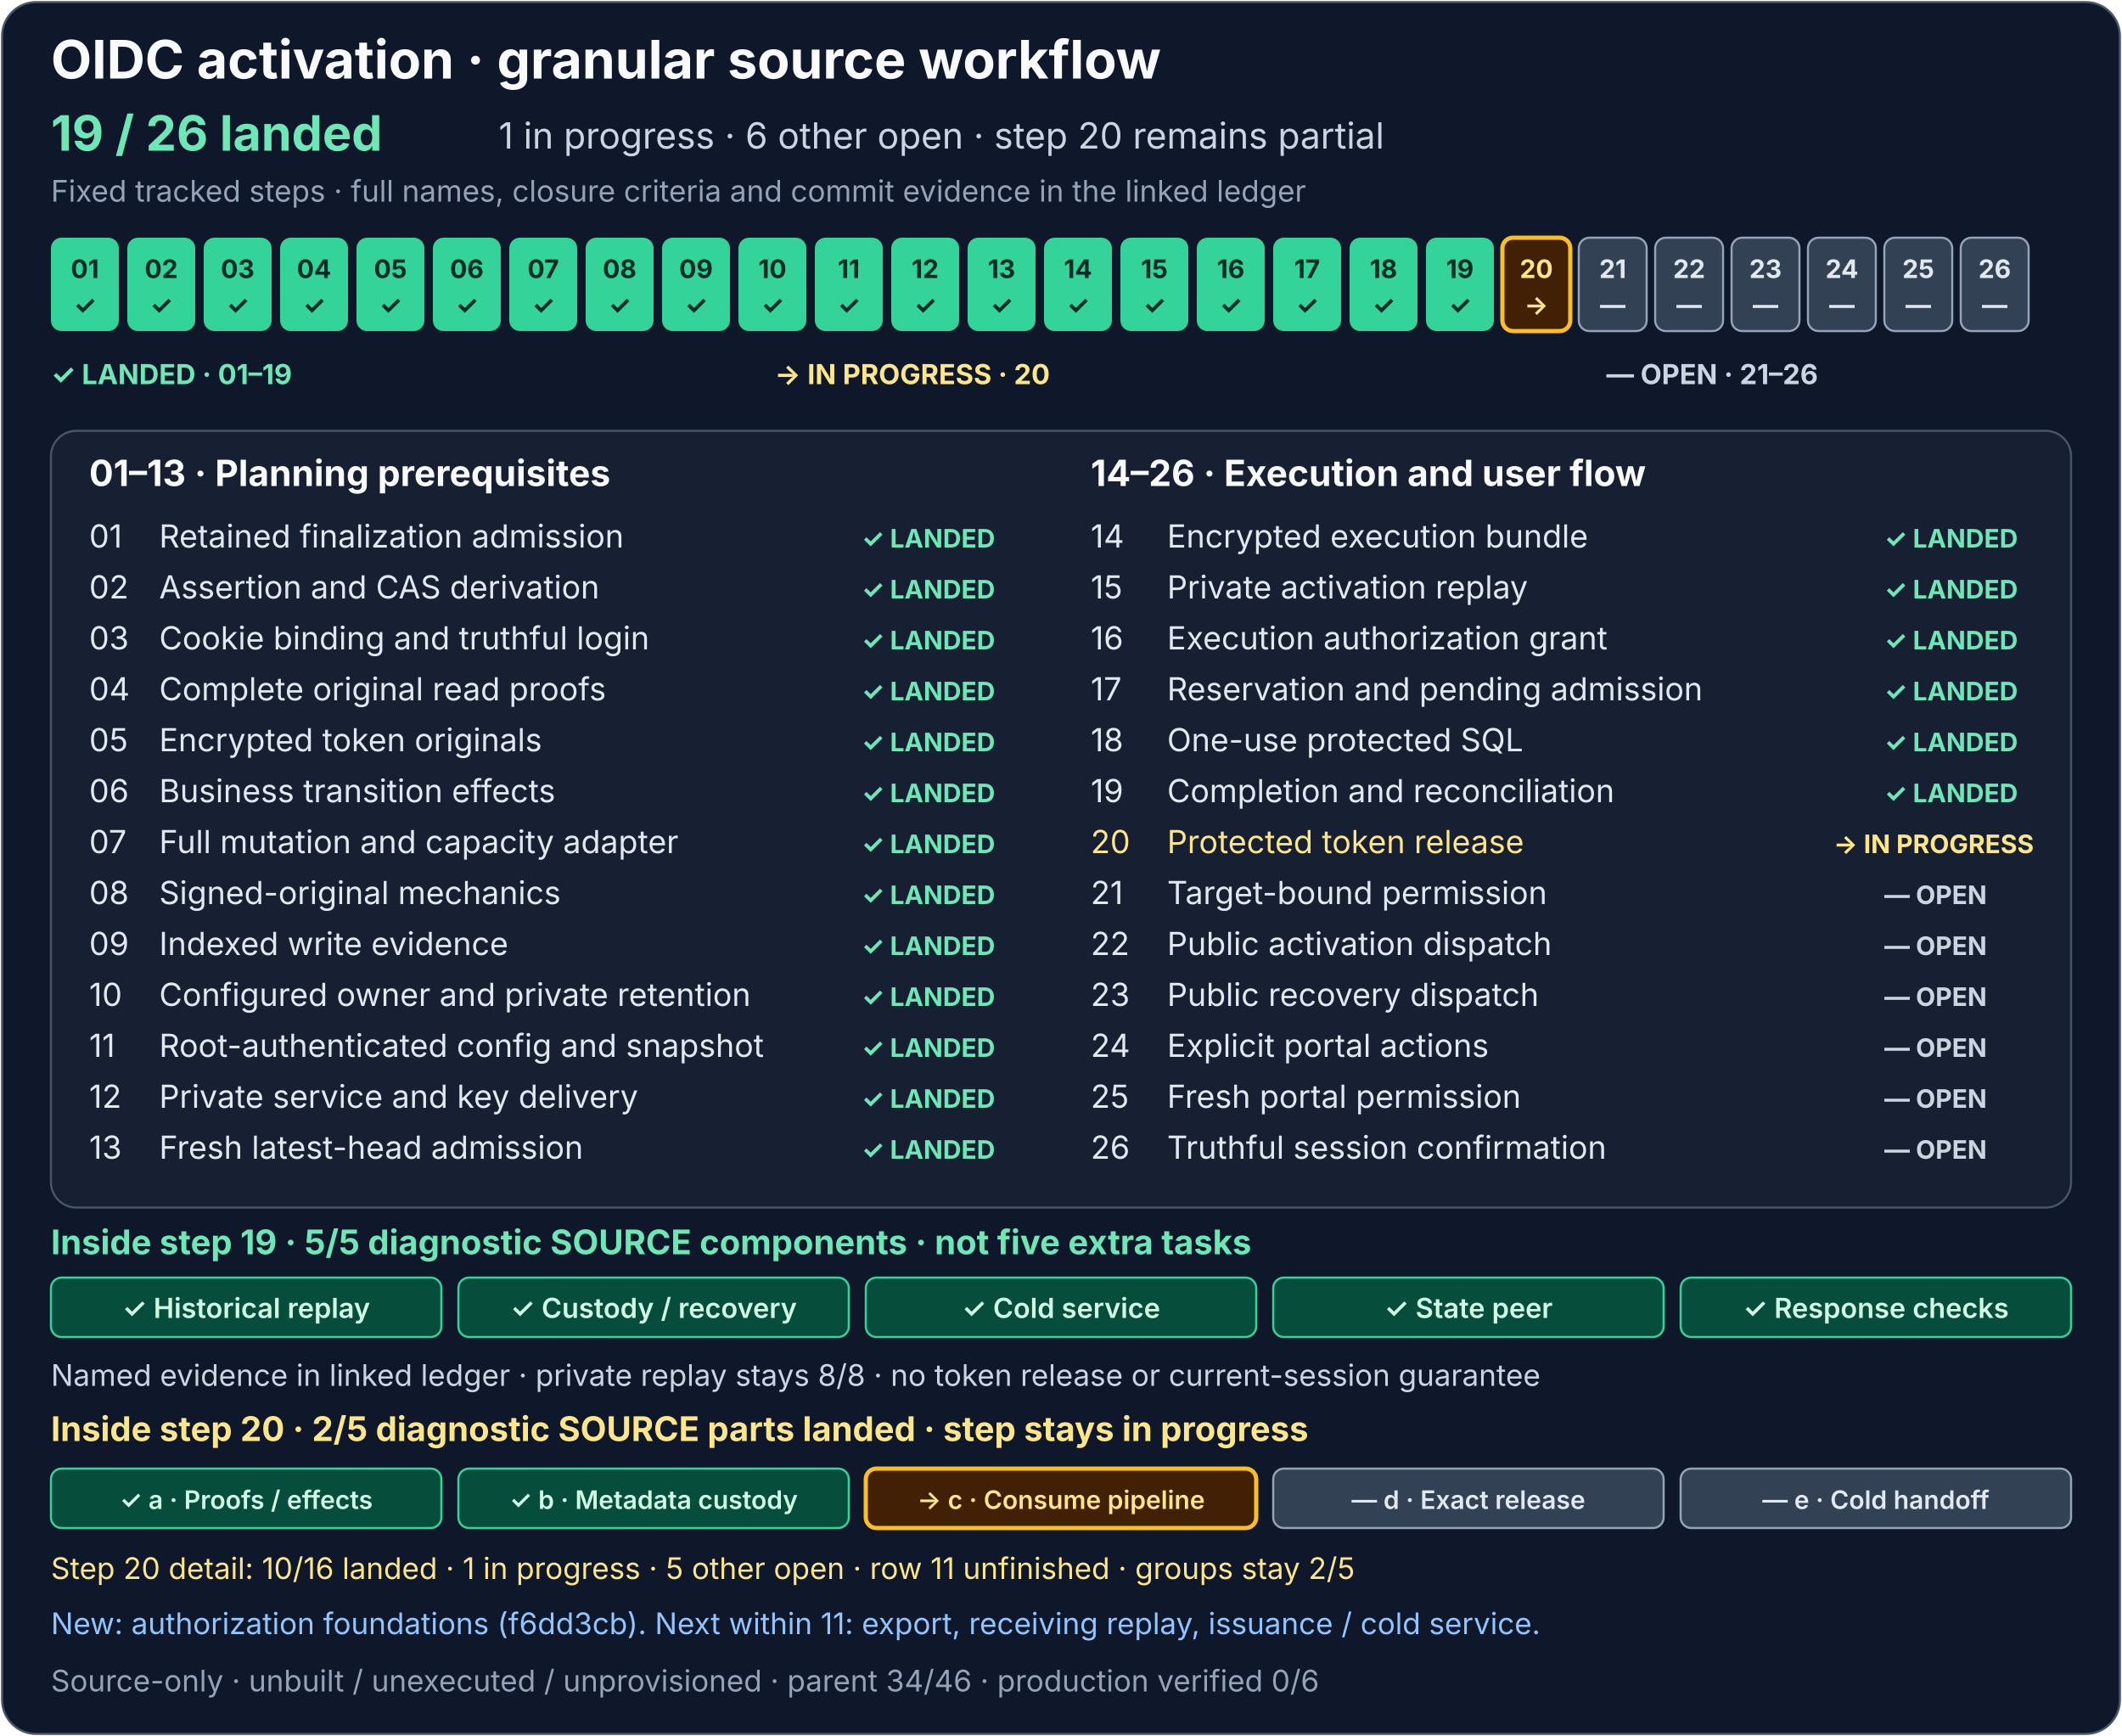
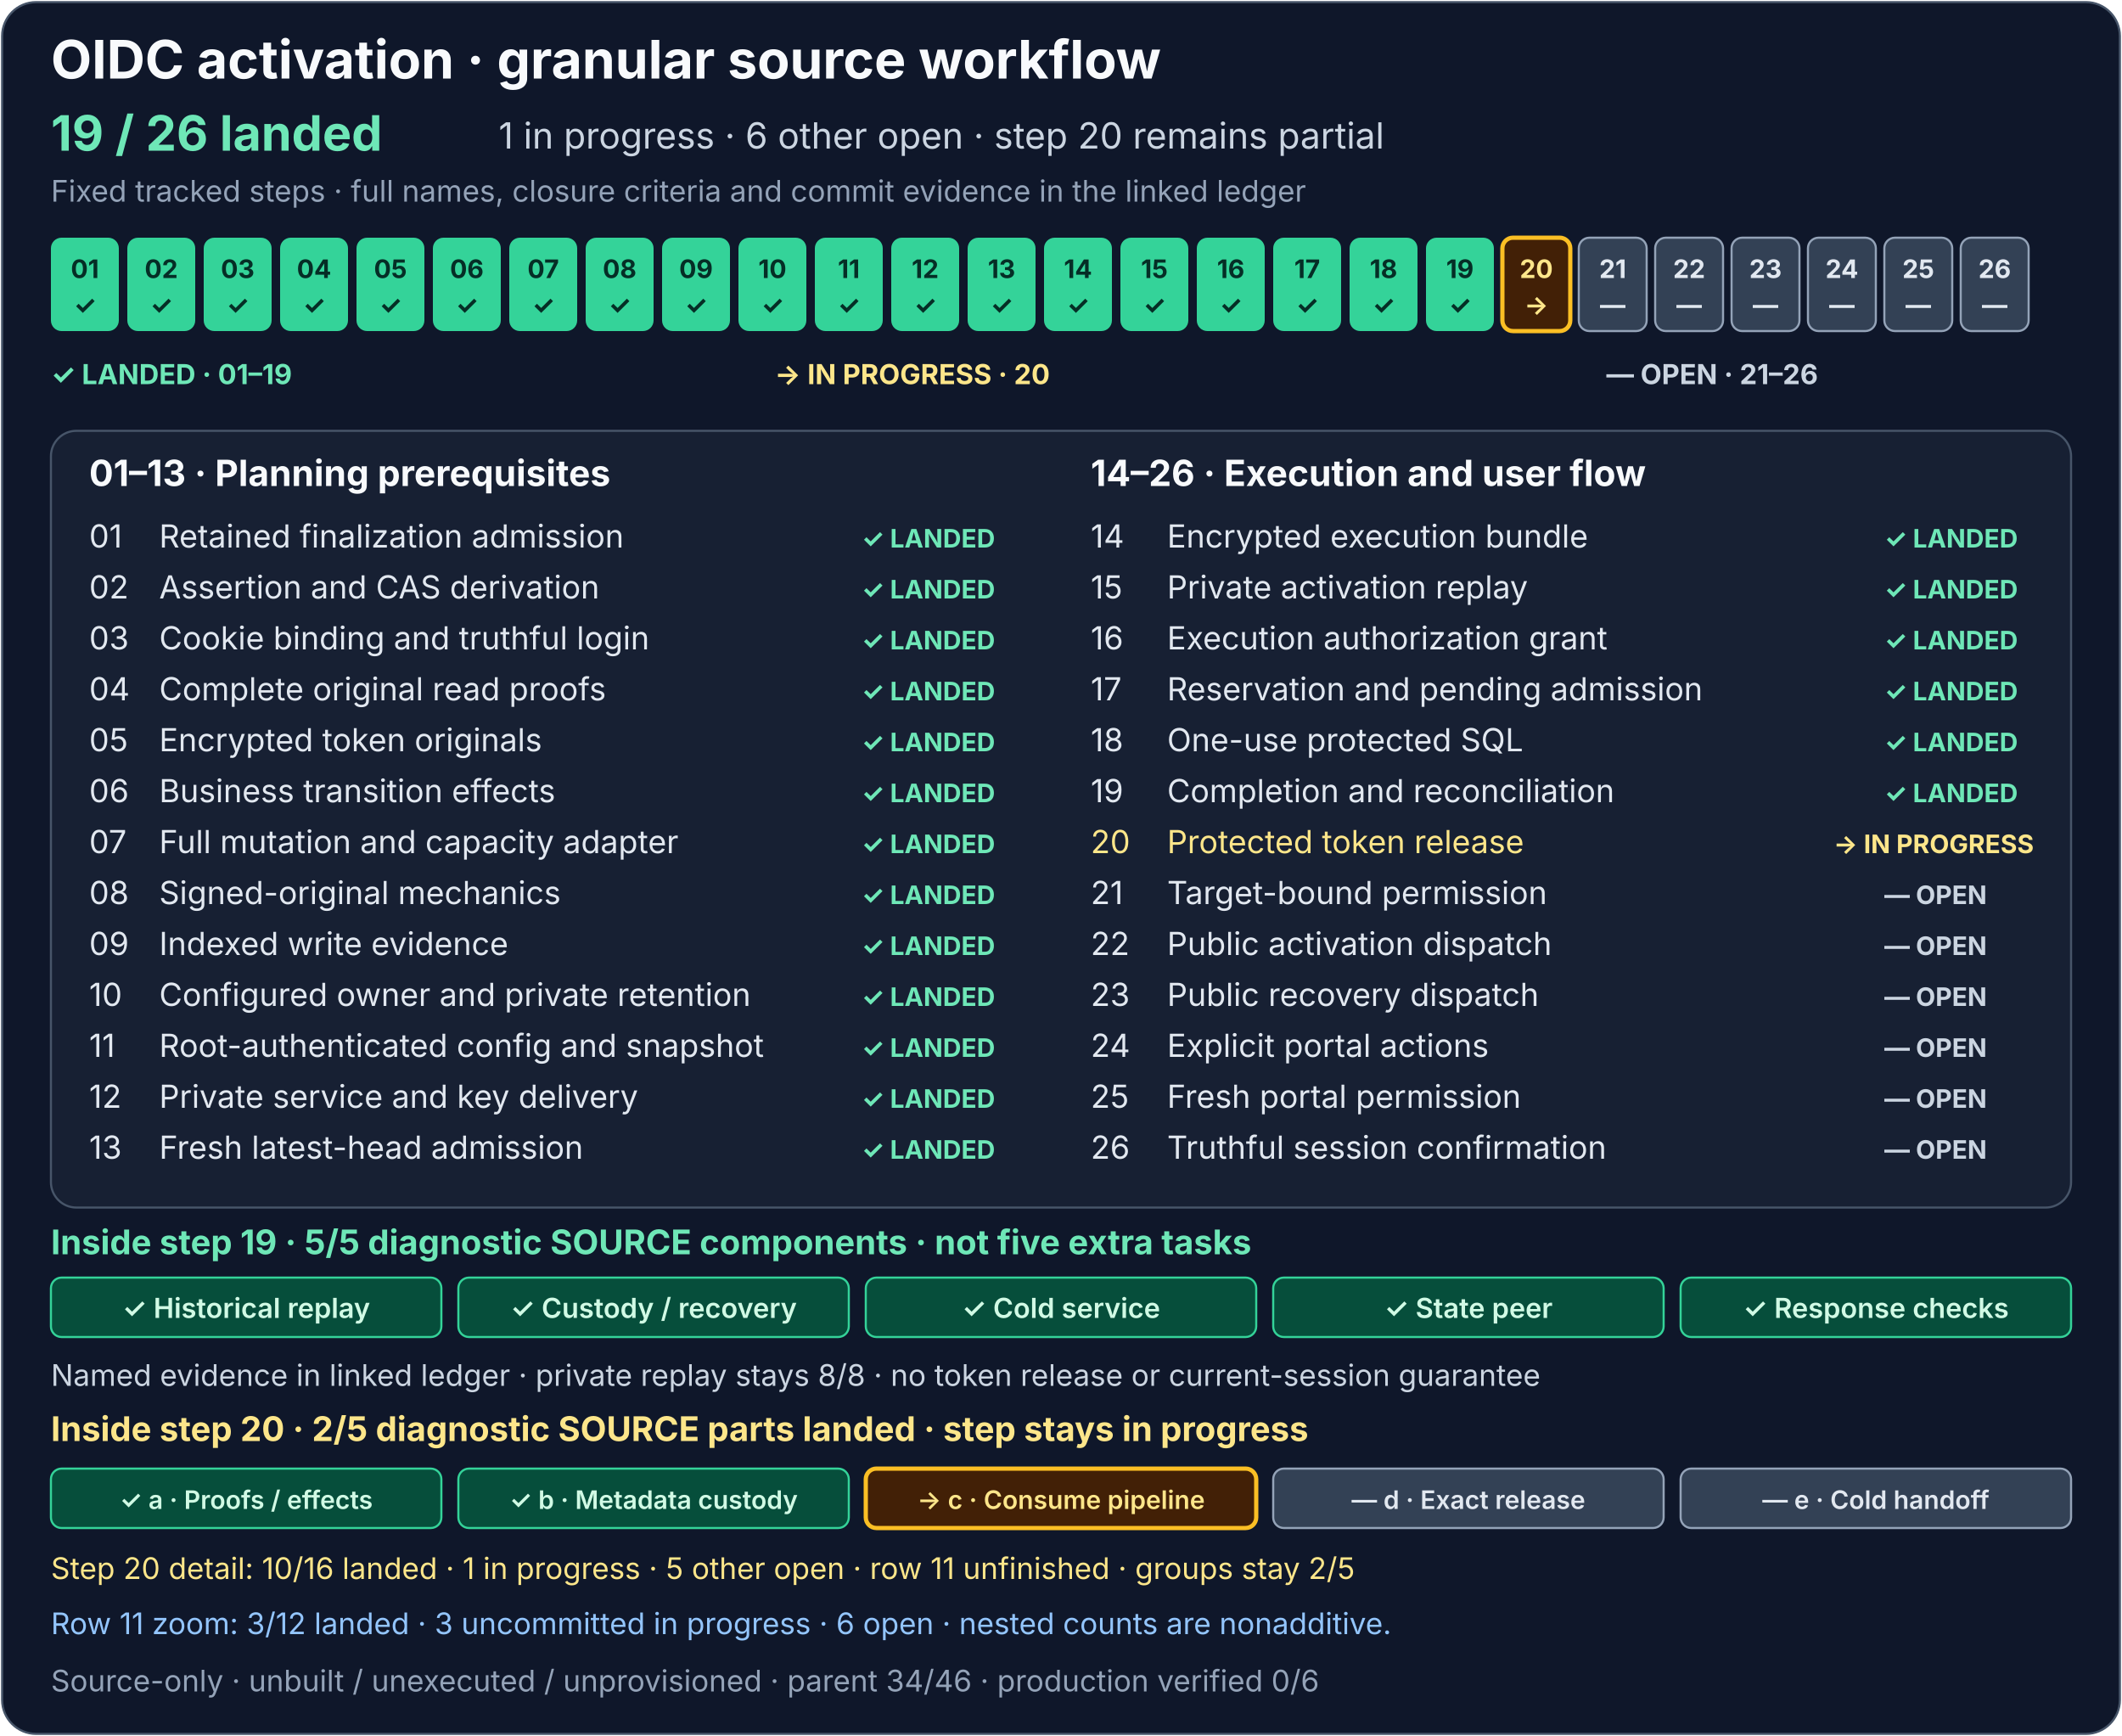
<svg xmlns="http://www.w3.org/2000/svg" width="1000" height="818" viewBox="0 0 1000 818" role="img" aria-labelledby="activation-title activation-description">
  <rect x="1" y="1" width="998" height="816" rx="16" fill="#0f172a" stroke="#475569" />
  <g font-family="system-ui, -apple-system, Segoe UI, sans-serif">
    <text x="24" y="37" fill="#f8fafc" font-size="25" font-weight="700">OIDC activation · granular source workflow</text>
    <text x="24" y="71" fill="#6ee7b7" font-size="23" font-weight="700">19 / 26 landed</text>
    <text x="235" y="70" fill="#cbd5e1" font-size="17">1 in progress · 6 other open · step 20 remains partial</text>
    <text x="24" y="95" fill="#94a3b8" font-size="14">Fixed tracked steps · full names, closure criteria and commit evidence in the linked ledger</text>
    <g font-size="12" font-weight="700" text-anchor="middle">
      <g fill="#34d399">
        <rect x="24" y="112" width="32" height="44" rx="5" />
        <rect x="60" y="112" width="32" height="44" rx="5" />
        <rect x="96" y="112" width="32" height="44" rx="5" />
        <rect x="132" y="112" width="32" height="44" rx="5" />
        <rect x="168" y="112" width="32" height="44" rx="5" />
        <rect x="204" y="112" width="32" height="44" rx="5" />
        <rect x="240" y="112" width="32" height="44" rx="5" />
        <rect x="276" y="112" width="32" height="44" rx="5" />
        <rect x="312" y="112" width="32" height="44" rx="5" />
        <rect x="348" y="112" width="32" height="44" rx="5" />
        <rect x="384" y="112" width="32" height="44" rx="5" />
        <rect x="420" y="112" width="32" height="44" rx="5" />
        <rect x="456" y="112" width="32" height="44" rx="5" />
        <rect x="492" y="112" width="32" height="44" rx="5" />
      </g>
      <rect x="528" y="112" width="32" height="44" rx="5" fill="#34d399" />
      <g fill="#334155" stroke="#94a3b8">
        <rect x="564" y="112" width="32" height="44" rx="5" fill="#34d399" stroke="none" />
        <rect x="600" y="112" width="32" height="44" rx="5" fill="#34d399" stroke="none" />
        <rect x="636" y="112" width="32" height="44" rx="5" fill="#34d399" stroke="none" />
        <rect x="672" y="112" width="32" height="44" rx="5" fill="#34d399" stroke="none" />
        <rect x="708" y="112" width="32" height="44" rx="5" fill="#422006" stroke="#fbbf24" stroke-width="2" />
        <rect x="744" y="112" width="32" height="44" rx="5" />
        <rect x="780" y="112" width="32" height="44" rx="5" />
        <rect x="816" y="112" width="32" height="44" rx="5" />
        <rect x="852" y="112" width="32" height="44" rx="5" />
        <rect x="888" y="112" width="32" height="44" rx="5" />
        <rect x="924" y="112" width="32" height="44" rx="5" />
      </g>
      <g fill="#052e26">
        <text x="40" y="131">01</text>
        <text x="76" y="131">02</text>
        <text x="112" y="131">03</text>
        <text x="148" y="131">04</text>
        <text x="184" y="131">05</text>
        <text x="220" y="131">06</text>
        <text x="256" y="131">07</text>
        <text x="292" y="131">08</text>
        <text x="328" y="131">09</text>
        <text x="364" y="131">10</text>
        <text x="400" y="131">11</text>
        <text x="436" y="131">12</text>
        <text x="472" y="131">13</text>
        <text x="508" y="131">14</text>
        <text x="40" y="148">✓</text>
        <text x="76" y="148">✓</text>
        <text x="112" y="148">✓</text>
        <text x="148" y="148">✓</text>
        <text x="184" y="148">✓</text>
        <text x="220" y="148">✓</text>
        <text x="256" y="148">✓</text>
        <text x="292" y="148">✓</text>
        <text x="328" y="148">✓</text>
        <text x="364" y="148">✓</text>
        <text x="400" y="148">✓</text>
        <text x="436" y="148">✓</text>
        <text x="472" y="148">✓</text>
        <text x="508" y="148">✓</text>
      </g>
      <g fill="#052e26">
        <text x="544" y="131">15</text>
        <text x="544" y="148">✓</text>
      </g>
      <g fill="#e2e8f0">
        <text x="580" y="131" fill="#052e26">16</text>
        <text x="616" y="131" fill="#052e26">17</text>
        <text x="652" y="131" fill="#052e26">18</text>
        <text x="688" y="131" fill="#052e26">19</text>
        <text x="724" y="131" fill="#fde68a">20</text>
        <text x="760" y="131">21</text>
        <text x="796" y="131">22</text>
        <text x="832" y="131">23</text>
        <text x="868" y="131">24</text>
        <text x="904" y="131">25</text>
        <text x="940" y="131">26</text>
        <text x="580" y="148" fill="#052e26">✓</text>
        <text x="616" y="148" fill="#052e26">✓</text>
        <text x="652" y="148" fill="#052e26">✓</text>
        <text x="688" y="148" fill="#052e26">✓</text>
        <text x="724" y="148" fill="#fde68a">→</text>
        <text x="760" y="148">—</text>
        <text x="796" y="148">—</text>
        <text x="832" y="148">—</text>
        <text x="868" y="148">—</text>
        <text x="904" y="148">—</text>
        <text x="940" y="148">—</text>
      </g>
    </g>
    <g font-size="13" font-weight="700">
      <text x="24" y="181" fill="#6ee7b7">✓ LANDED · 01–19</text>
      <text x="365" y="181" fill="#fde68a">→ IN PROGRESS · 20</text>
      <text x="757" y="181" fill="#cbd5e1">— OPEN · 21–26</text>
    </g>
    <rect x="24" y="203" width="952" height="366" rx="12" fill="#172033" stroke="#475569" />
    <text x="42" y="229" fill="#f8fafc" font-size="17" font-weight="700">01–13 · Planning prerequisites</text>
    <text x="514" y="229" fill="#f8fafc" font-size="17" font-weight="700">14–26 · Execution and user flow</text>
    <g font-size="15" fill="#e2e8f0">
      <text x="42" y="258">01</text>
      <text x="75" y="258">Retained finalization admission</text>
      <text x="42" y="282">02</text>
      <text x="75" y="282">Assertion and CAS derivation</text>
      <text x="42" y="306">03</text>
      <text x="75" y="306">Cookie binding and truthful login</text>
      <text x="42" y="330">04</text>
      <text x="75" y="330">Complete original read proofs</text>
      <text x="42" y="354">05</text>
      <text x="75" y="354">Encrypted token originals</text>
      <text x="42" y="378">06</text>
      <text x="75" y="378">Business transition effects</text>
      <text x="42" y="402">07</text>
      <text x="75" y="402">Full mutation and capacity adapter</text>
      <text x="42" y="426">08</text>
      <text x="75" y="426">Signed-original mechanics</text>
      <text x="42" y="450">09</text>
      <text x="75" y="450">Indexed write evidence</text>
      <text x="42" y="474">10</text>
      <text x="75" y="474">Configured owner and private retention</text>
      <text x="42" y="498">11</text>
      <text x="75" y="498">Root-authenticated config and snapshot</text>
      <text x="42" y="522">12</text>
      <text x="75" y="522">Private service and key delivery</text>
      <text x="42" y="546">13</text>
      <text x="75" y="546">Fresh latest-head admission</text>
      <text x="514" y="258">14</text>
      <text x="550" y="258">Encrypted execution bundle</text>
      <text x="514" y="282">15</text>
      <text x="550" y="282">Private activation replay</text>
      <text x="514" y="306">16</text>
      <text x="550" y="306">Execution authorization grant</text>
      <text x="514" y="330">17</text>
      <text x="550" y="330">Reservation and pending admission</text>
      <text x="514" y="354">18</text>
      <text x="550" y="354">One-use protected SQL</text>
      <text x="514" y="378">19</text>
      <text x="550" y="378">Completion and reconciliation</text>
      <text x="514" y="402" fill="#fde68a">20</text>
      <text x="550" y="402" fill="#fde68a">Protected token release</text>
      <text x="514" y="426">21</text>
      <text x="550" y="426">Target-bound permission</text>
      <text x="514" y="450">22</text>
      <text x="550" y="450">Public activation dispatch</text>
      <text x="514" y="474">23</text>
      <text x="550" y="474">Public recovery dispatch</text>
      <text x="514" y="498">24</text>
      <text x="550" y="498">Explicit portal actions</text>
      <text x="514" y="522">25</text>
      <text x="550" y="522">Fresh portal permission</text>
      <text x="514" y="546">26</text>
      <text x="550" y="546">Truthful session confirmation</text>
    </g>
    <g font-size="12" font-weight="700" fill="#6ee7b7">
      <text x="406" y="258">✓ LANDED</text>
      <text x="406" y="282">✓ LANDED</text>
      <text x="406" y="306">✓ LANDED</text>
      <text x="406" y="330">✓ LANDED</text>
      <text x="406" y="354">✓ LANDED</text>
      <text x="406" y="378">✓ LANDED</text>
      <text x="406" y="402">✓ LANDED</text>
      <text x="406" y="426">✓ LANDED</text>
      <text x="406" y="450">✓ LANDED</text>
      <text x="406" y="474">✓ LANDED</text>
      <text x="406" y="498">✓ LANDED</text>
      <text x="406" y="522">✓ LANDED</text>
      <text x="406" y="546">✓ LANDED</text>
      <text x="888" y="258">✓ LANDED</text>
      <text x="888" y="282">✓ LANDED</text>
      <text x="888" y="306">✓ LANDED</text>
      <text x="888" y="330">✓ LANDED</text>
      <text x="888" y="354">✓ LANDED</text>
      <text x="888" y="378">✓ LANDED</text>
      <text x="864" y="402" fill="#fde68a">→ IN PROGRESS</text>
      <text x="888" y="426" fill="#cbd5e1">— OPEN</text>
      <text x="888" y="450" fill="#cbd5e1">— OPEN</text>
      <text x="888" y="474" fill="#cbd5e1">— OPEN</text>
      <text x="888" y="498" fill="#cbd5e1">— OPEN</text>
      <text x="888" y="522" fill="#cbd5e1">— OPEN</text>
      <text x="888" y="546" fill="#cbd5e1">— OPEN</text>
    </g>
    <text x="24" y="591" fill="#6ee7b7" font-size="16" font-weight="700">Inside step 19 · 5/5 diagnostic SOURCE components · not five extra tasks</text>
    <g fill="#064e3b" stroke="#34d399">
      <rect x="24" y="602" width="184" height="28" rx="5" />
      <rect x="216" y="602" width="184" height="28" rx="5" />
      <rect x="408" y="602" width="184" height="28" rx="5" />
      <rect x="600" y="602" width="184" height="28" rx="5" />
      <rect x="792" y="602" width="184" height="28" rx="5" />
    </g>
    <g fill="#d1fae5" font-size="13" font-weight="600" text-anchor="middle">
      <text x="116" y="621">✓ Historical replay</text>
      <text x="308" y="621">✓ Custody / recovery</text>
      <text x="500" y="621">✓ Cold service</text>
      <text x="692" y="621">✓ State peer</text>
      <text x="884" y="621">✓ Response checks</text>
    </g>
    <text x="24" y="653" fill="#cbd5e1" font-size="14">Named evidence in linked ledger · private replay stays 8/8 · no token release or current-session guarantee</text>
    <text x="24" y="679" fill="#fde68a" font-size="16" font-weight="700">Inside step 20 · 2/5 diagnostic SOURCE parts landed · step stays in progress</text>
    <g>
      <rect x="24" y="692" width="184" height="28" rx="5" fill="#064e3b" stroke="#34d399" />
      <rect x="216" y="692" width="184" height="28" rx="5" fill="#064e3b" stroke="#34d399" />
      <rect x="408" y="692" width="184" height="28" rx="5" fill="#422006" stroke="#fbbf24" stroke-width="2" />
      <rect x="600" y="692" width="184" height="28" rx="5" fill="#334155" stroke="#94a3b8" />
      <rect x="792" y="692" width="184" height="28" rx="5" fill="#334155" stroke="#94a3b8" />
    </g>
    <g font-size="12" font-weight="600" text-anchor="middle">
      <text x="116" y="711" fill="#d1fae5">✓ a · Proofs / effects</text>
      <text x="308" y="711" fill="#d1fae5">✓ b · Metadata custody</text>
      <text x="500" y="711" fill="#fde68a">→ c · Consume pipeline</text>
      <text x="692" y="711" fill="#e2e8f0">— d · Exact release</text>
      <text x="884" y="711" fill="#e2e8f0">— e · Cold handoff</text>
    </g>
    <text x="24" y="744" fill="#fde68a" font-size="14">Step 20 detail: 10/16 landed · 1 in progress · 5 other open · row 11 unfinished · groups stay 2/5</text>
-     <text x="24" y="770" fill="#93c5fd" font-size="14">New: authorization foundations (f6dd3cb). Next within 11: export, receiving replay, issuance / cold service.</text>
+     <text x="24" y="770" fill="#93c5fd" font-size="14">Row 11 zoom: 3/12 landed · 3 uncommitted in progress · 6 open · nested counts are nonadditive.</text>
    <text x="24" y="797" fill="#94a3b8" font-size="14">Source-only · unbuilt / unexecuted / unprovisioned · parent 34/46 · production verified 0/6</text>
  </g>
</svg>
